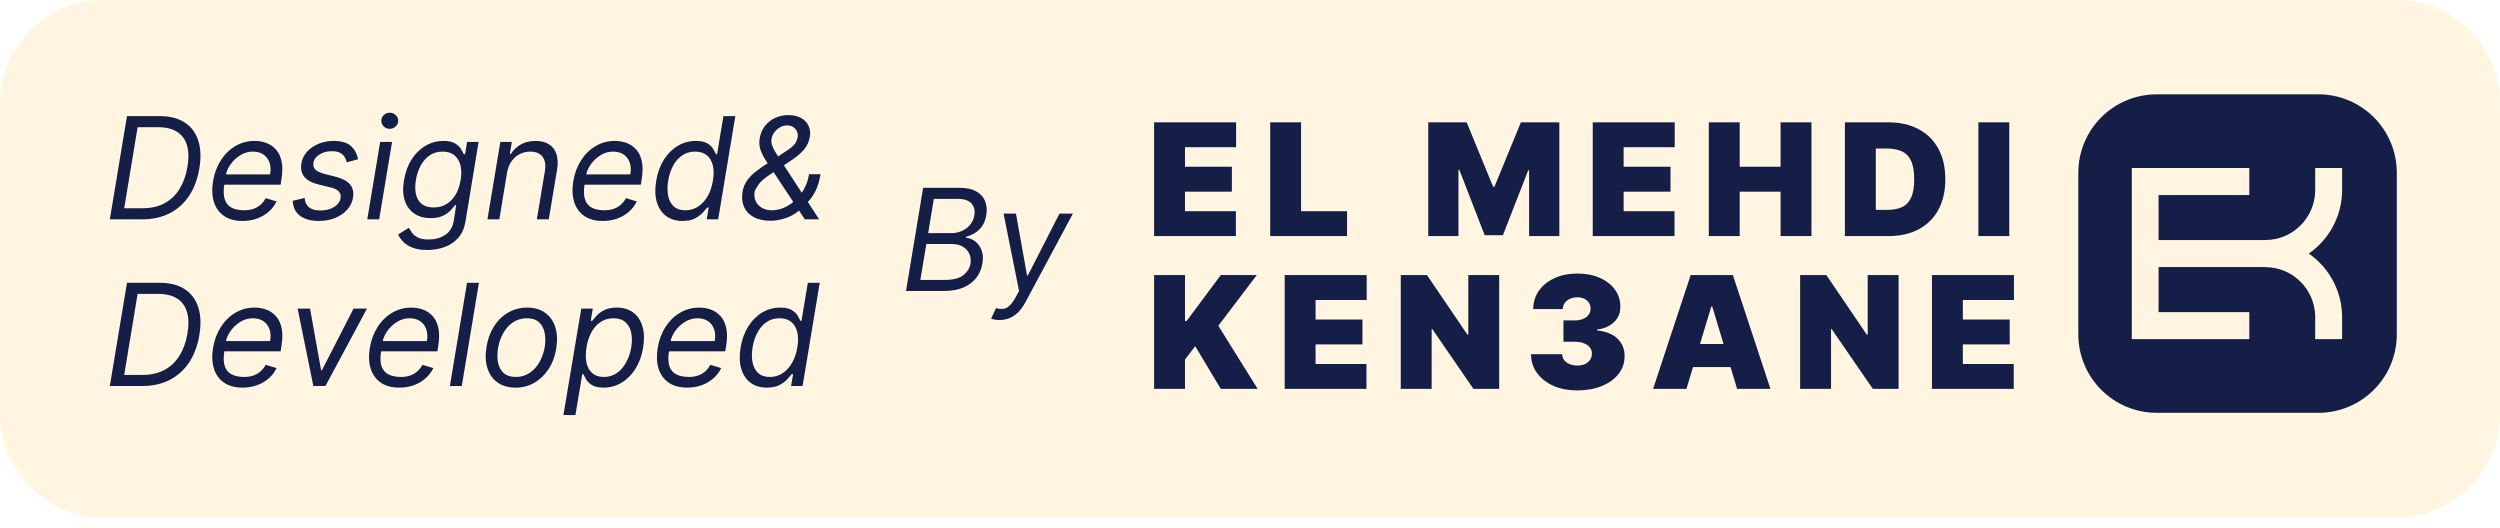
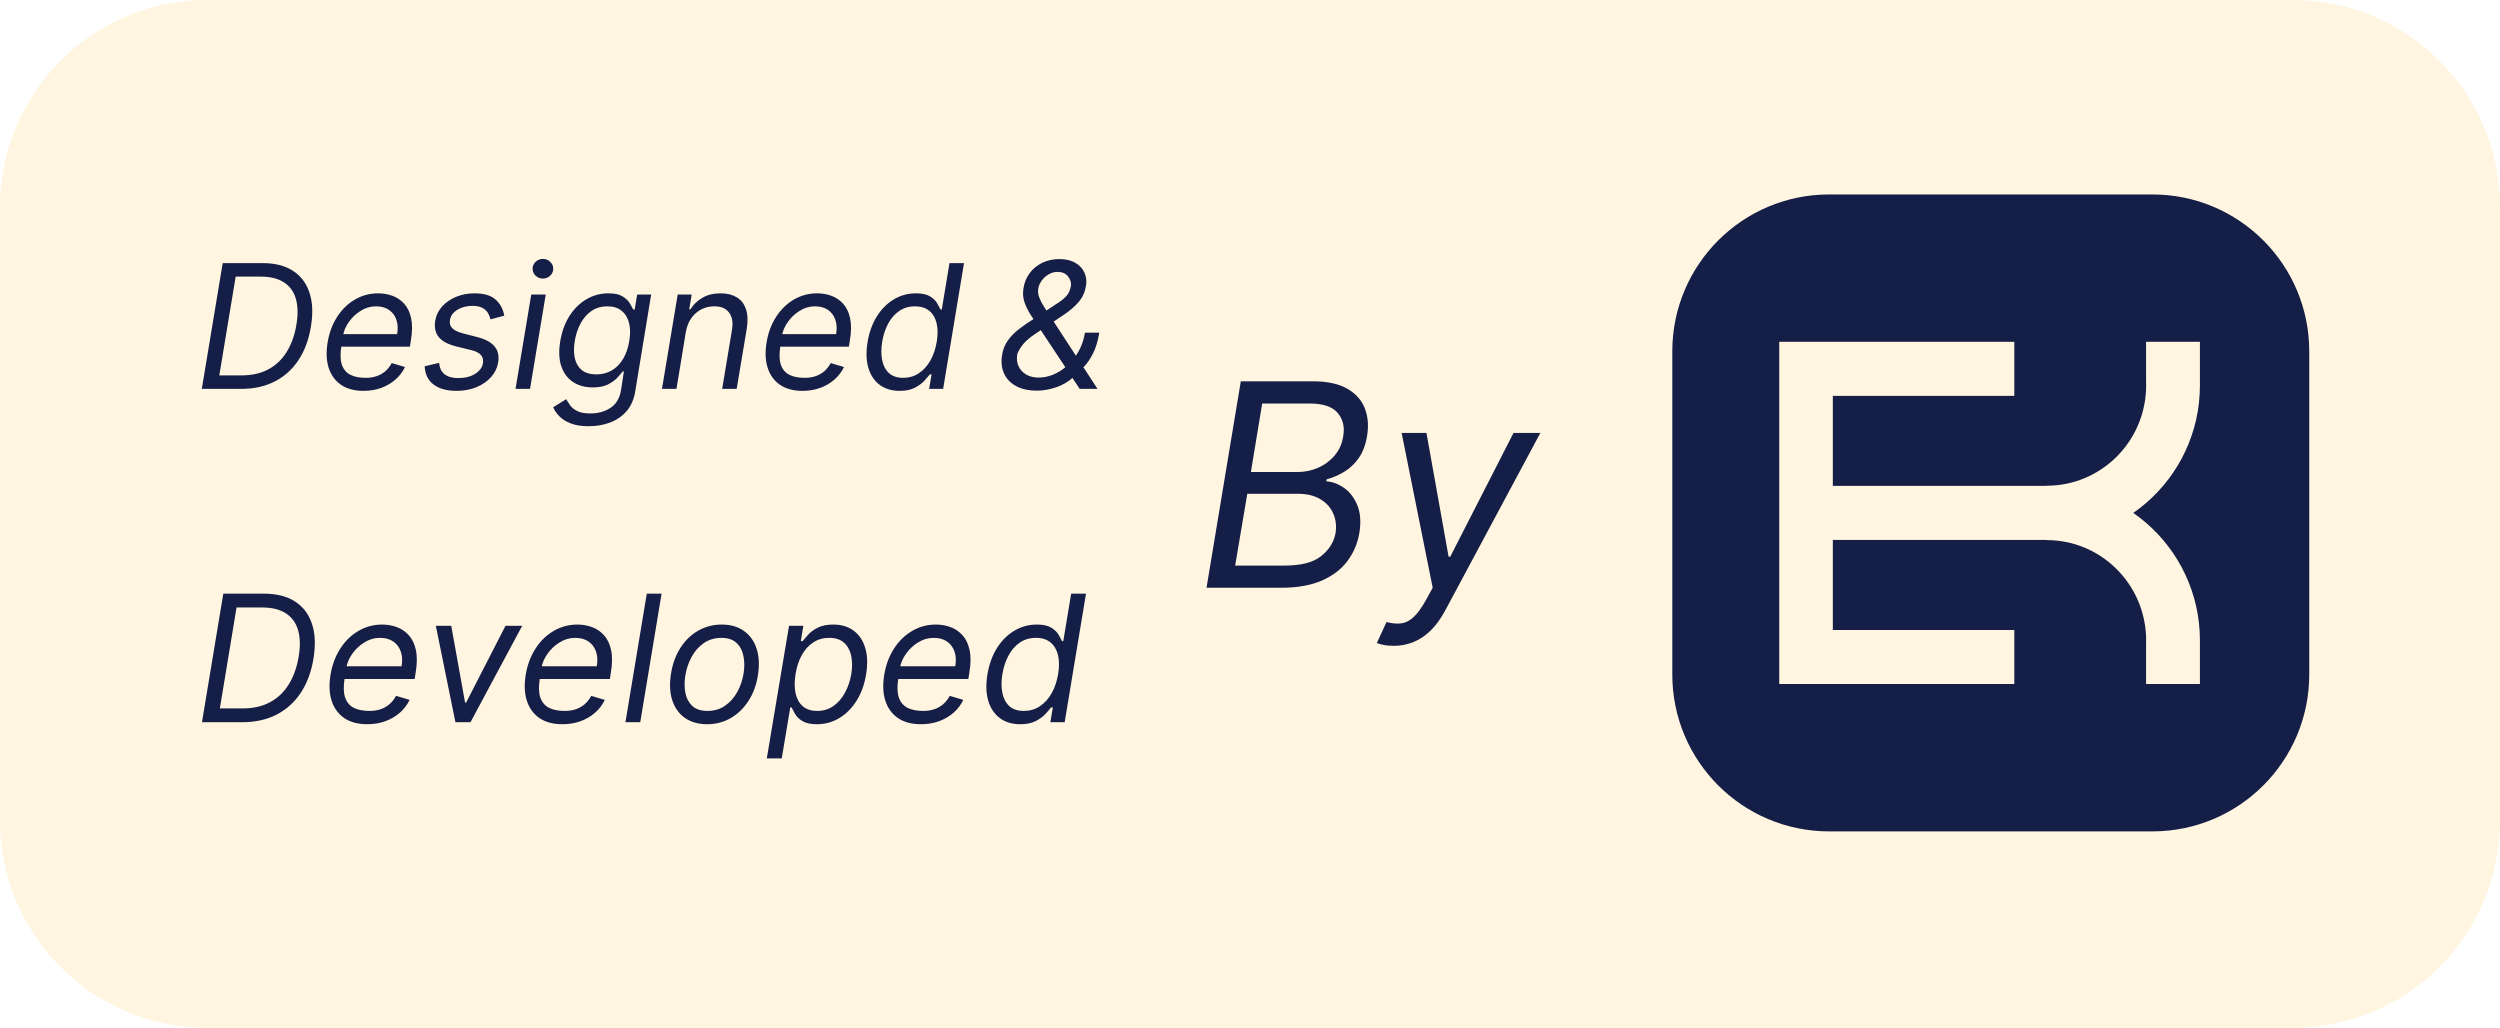
- <svg xmlns="http://www.w3.org/2000/svg" width="180" height="38" viewBox="0 0 180 38" fill="none">
-   <rect width="180" height="37.261" rx="7.452" fill="#FFF5E0" />
-   <path d="M10.231 15.793H7.908L9.142 8.361H11.508C12.229 8.361 12.823 8.512 13.29 8.814C13.759 9.117 14.086 9.548 14.27 10.11C14.456 10.671 14.484 11.341 14.353 12.12C14.227 12.885 13.983 13.542 13.62 14.091C13.26 14.637 12.793 15.059 12.219 15.354C11.648 15.646 10.986 15.793 10.231 15.793ZM8.942 14.994H10.26C10.874 14.994 11.404 14.873 11.849 14.632C12.297 14.389 12.657 14.045 12.931 13.597C13.206 13.15 13.395 12.619 13.497 12.004C13.598 11.414 13.589 10.907 13.468 10.483C13.349 10.058 13.116 9.731 12.767 9.504C12.421 9.274 11.958 9.159 11.377 9.159H9.908L8.942 14.994ZM17.46 15.909C16.925 15.909 16.483 15.79 16.135 15.553C15.787 15.314 15.543 14.98 15.406 14.552C15.268 14.121 15.246 13.62 15.34 13.049C15.435 12.478 15.622 11.975 15.903 11.54C16.183 11.102 16.533 10.761 16.951 10.516C17.37 10.269 17.83 10.146 18.331 10.146C18.621 10.146 18.9 10.194 19.169 10.291C19.437 10.388 19.67 10.545 19.866 10.763C20.061 10.978 20.198 11.264 20.276 11.619C20.353 11.975 20.348 12.413 20.261 12.933L20.203 13.296H15.906L16.023 12.556H19.448C19.504 12.241 19.489 11.96 19.405 11.714C19.322 11.467 19.178 11.272 18.973 11.13C18.77 10.987 18.512 10.915 18.2 10.915C17.878 10.915 17.578 11.002 17.3 11.177C17.022 11.348 16.789 11.566 16.603 11.83C16.417 12.091 16.301 12.357 16.255 12.628L16.153 13.267C16.081 13.729 16.091 14.097 16.186 14.37C16.283 14.644 16.451 14.841 16.69 14.962C16.93 15.08 17.23 15.139 17.59 15.139C17.82 15.139 18.032 15.108 18.225 15.045C18.419 14.98 18.592 14.883 18.744 14.755C18.897 14.624 19.025 14.462 19.129 14.269L19.913 14.501C19.78 14.781 19.592 15.028 19.35 15.241C19.111 15.452 18.83 15.616 18.508 15.735C18.189 15.851 17.839 15.909 17.46 15.909ZM25.779 11.467L24.966 11.685C24.937 11.554 24.886 11.428 24.814 11.307C24.744 11.184 24.635 11.084 24.487 11.006C24.342 10.926 24.143 10.886 23.892 10.886C23.551 10.886 23.254 10.965 23.003 11.122C22.751 11.277 22.607 11.474 22.571 11.714C22.535 11.924 22.583 12.092 22.716 12.218C22.849 12.344 23.072 12.447 23.384 12.527L24.182 12.73C24.661 12.853 25.002 13.038 25.206 13.285C25.411 13.53 25.481 13.848 25.416 14.239C25.363 14.559 25.224 14.844 24.999 15.096C24.774 15.348 24.486 15.546 24.135 15.691C23.784 15.836 23.393 15.909 22.963 15.909C22.39 15.909 21.937 15.786 21.606 15.539C21.274 15.29 21.098 14.929 21.076 14.457L21.932 14.254C21.954 14.552 22.061 14.777 22.252 14.929C22.445 15.079 22.716 15.154 23.064 15.154C23.464 15.154 23.796 15.069 24.062 14.9C24.329 14.728 24.48 14.523 24.516 14.283C24.552 14.087 24.514 13.924 24.4 13.793C24.289 13.662 24.095 13.565 23.819 13.499L22.934 13.281C22.44 13.158 22.094 12.969 21.896 12.715C21.7 12.461 21.635 12.142 21.7 11.757C21.753 11.443 21.889 11.165 22.107 10.923C22.327 10.681 22.602 10.491 22.934 10.353C23.268 10.215 23.631 10.146 24.023 10.146C24.574 10.146 24.987 10.267 25.26 10.509C25.533 10.748 25.706 11.068 25.779 11.467ZM26.444 15.793L27.373 10.219H28.229L27.3 15.793H26.444ZM28.062 9.275C27.896 9.275 27.752 9.218 27.631 9.105C27.512 8.991 27.453 8.854 27.453 8.694C27.453 8.535 27.512 8.398 27.631 8.284C27.752 8.171 27.896 8.114 28.062 8.114C28.229 8.114 28.372 8.171 28.491 8.284C28.612 8.398 28.672 8.535 28.672 8.694C28.672 8.854 28.612 8.991 28.491 9.105C28.372 9.218 28.229 9.275 28.062 9.275ZM30.771 17.999C30.355 17.999 30.006 17.946 29.726 17.84C29.445 17.735 29.22 17.598 29.05 17.426C28.881 17.256 28.753 17.075 28.666 16.881L29.435 16.402C29.493 16.504 29.568 16.62 29.66 16.751C29.752 16.884 29.891 16.999 30.078 17.096C30.266 17.195 30.531 17.244 30.872 17.244C31.32 17.244 31.712 17.135 32.048 16.918C32.384 16.7 32.592 16.359 32.672 15.894L32.846 14.762H32.774C32.696 14.864 32.589 14.989 32.451 15.139C32.313 15.287 32.128 15.419 31.896 15.535C31.663 15.649 31.366 15.706 31.003 15.706C30.55 15.706 30.163 15.599 29.842 15.386C29.52 15.173 29.289 14.864 29.148 14.457C29.011 14.051 28.99 13.557 29.087 12.977C29.181 12.406 29.363 11.909 29.631 11.485C29.902 11.059 30.236 10.73 30.633 10.498C31.029 10.263 31.463 10.146 31.932 10.146C32.295 10.146 32.573 10.207 32.767 10.328C32.962 10.446 33.105 10.582 33.195 10.734C33.284 10.884 33.352 11.007 33.398 11.104H33.485L33.63 10.219H34.458L33.514 15.952C33.434 16.431 33.261 16.821 32.995 17.121C32.729 17.423 32.403 17.645 32.015 17.785C31.628 17.928 31.213 17.999 30.771 17.999ZM31.221 14.936C31.562 14.936 31.865 14.858 32.132 14.7C32.4 14.543 32.623 14.317 32.799 14.022C32.976 13.727 33.098 13.373 33.166 12.962C33.233 12.56 33.229 12.206 33.151 11.899C33.074 11.592 32.927 11.351 32.712 11.177C32.499 11.002 32.22 10.915 31.874 10.915C31.509 10.915 31.193 11.007 30.927 11.191C30.663 11.375 30.449 11.622 30.284 11.931C30.12 12.241 30.006 12.585 29.943 12.962C29.88 13.349 29.883 13.692 29.951 13.989C30.018 14.284 30.156 14.517 30.364 14.686C30.575 14.853 30.86 14.936 31.221 14.936ZM36.504 12.44L35.953 15.793H35.096L36.025 10.219H36.853L36.708 11.09H36.78C36.954 10.806 37.19 10.579 37.488 10.407C37.785 10.233 38.145 10.146 38.566 10.146C38.938 10.146 39.253 10.223 39.509 10.378C39.768 10.531 39.951 10.763 40.057 11.075C40.166 11.385 40.182 11.777 40.104 12.251L39.509 15.793H38.653L39.233 12.309C39.306 11.873 39.249 11.532 39.063 11.286C38.879 11.039 38.587 10.915 38.188 10.915C37.912 10.915 37.657 10.975 37.422 11.093C37.19 11.212 36.993 11.385 36.831 11.612C36.671 11.84 36.562 12.115 36.504 12.44ZM43.397 15.909C42.862 15.909 42.42 15.79 42.072 15.553C41.724 15.314 41.481 14.98 41.343 14.552C41.205 14.121 41.183 13.62 41.277 13.049C41.372 12.478 41.559 11.975 41.84 11.54C42.12 11.102 42.47 10.761 42.889 10.516C43.307 10.269 43.767 10.146 44.268 10.146C44.558 10.146 44.837 10.194 45.106 10.291C45.374 10.388 45.607 10.545 45.803 10.763C45.999 10.978 46.135 11.264 46.213 11.619C46.29 11.975 46.285 12.413 46.198 12.933L46.14 13.296H41.843L41.96 12.556H45.385C45.441 12.241 45.426 11.96 45.342 11.714C45.26 11.467 45.116 11.272 44.91 11.13C44.707 10.987 44.449 10.915 44.137 10.915C43.815 10.915 43.515 11.002 43.237 11.177C42.959 11.348 42.727 11.566 42.54 11.83C42.354 12.091 42.238 12.357 42.192 12.628L42.09 13.267C42.018 13.729 42.029 14.097 42.123 14.37C42.22 14.644 42.388 14.841 42.627 14.962C42.867 15.08 43.167 15.139 43.527 15.139C43.757 15.139 43.969 15.108 44.162 15.045C44.356 14.98 44.529 14.883 44.681 14.755C44.834 14.624 44.962 14.462 45.066 14.269L45.85 14.501C45.717 14.781 45.529 15.028 45.287 15.241C45.048 15.452 44.767 15.616 44.446 15.735C44.126 15.851 43.776 15.909 43.397 15.909ZM49.14 15.909C48.673 15.909 48.281 15.791 47.964 15.557C47.647 15.32 47.423 14.986 47.292 14.555C47.164 14.122 47.148 13.611 47.245 13.02C47.344 12.435 47.529 11.927 47.8 11.496C48.074 11.065 48.409 10.733 48.806 10.498C49.203 10.263 49.636 10.146 50.105 10.146C50.468 10.146 50.745 10.207 50.936 10.328C51.129 10.446 51.27 10.582 51.357 10.734C51.444 10.884 51.511 11.007 51.556 11.104H51.629L52.086 8.361H52.943L51.709 15.793H50.882L51.027 14.936H50.925C50.845 15.038 50.734 15.166 50.591 15.321C50.448 15.473 50.26 15.61 50.025 15.731C49.793 15.85 49.498 15.909 49.14 15.909ZM49.35 15.139C49.694 15.139 50.001 15.05 50.272 14.871C50.545 14.69 50.773 14.439 50.954 14.12C51.136 13.798 51.261 13.427 51.331 13.006C51.402 12.59 51.399 12.225 51.324 11.913C51.249 11.599 51.105 11.354 50.892 11.18C50.679 11.004 50.398 10.915 50.047 10.915C49.686 10.915 49.373 11.008 49.107 11.195C48.841 11.379 48.624 11.629 48.457 11.946C48.29 12.261 48.174 12.614 48.109 13.006C48.044 13.402 48.042 13.763 48.105 14.087C48.168 14.409 48.301 14.665 48.505 14.857C48.71 15.045 48.992 15.139 49.35 15.139ZM55.479 15.894C54.991 15.894 54.584 15.805 54.26 15.626C53.936 15.447 53.705 15.201 53.567 14.889C53.429 14.577 53.394 14.22 53.462 13.819C53.51 13.509 53.62 13.234 53.792 12.995C53.964 12.753 54.184 12.529 54.452 12.323C54.721 12.115 55.025 11.907 55.363 11.699L56.568 10.901C56.8 10.763 56.993 10.615 57.145 10.458C57.297 10.301 57.395 10.095 57.439 9.841C57.468 9.653 57.414 9.47 57.276 9.293C57.14 9.117 56.938 9.028 56.67 9.028C56.481 9.028 56.307 9.077 56.147 9.173C55.987 9.268 55.854 9.389 55.748 9.536C55.644 9.682 55.579 9.832 55.552 9.986C55.523 10.161 55.542 10.336 55.61 10.513C55.678 10.689 55.772 10.871 55.893 11.057C56.014 11.241 56.137 11.431 56.263 11.627L58.978 15.793H57.947L55.697 12.396C55.489 12.082 55.3 11.796 55.131 11.54C54.964 11.283 54.838 11.03 54.754 10.781C54.669 10.532 54.65 10.262 54.696 9.972C54.749 9.638 54.87 9.345 55.058 9.094C55.249 8.84 55.492 8.642 55.784 8.502C56.079 8.359 56.408 8.288 56.771 8.288C57.144 8.288 57.452 8.361 57.697 8.506C57.943 8.649 58.119 8.838 58.223 9.075C58.329 9.31 58.358 9.565 58.31 9.841C58.252 10.197 58.112 10.505 57.889 10.767C57.666 11.025 57.386 11.269 57.047 11.496L55.392 12.599C55.017 12.848 54.75 13.089 54.59 13.321C54.433 13.551 54.347 13.717 54.333 13.819C54.294 14.051 54.318 14.267 54.405 14.468C54.495 14.669 54.639 14.831 54.837 14.954C55.038 15.078 55.286 15.139 55.581 15.139C55.862 15.139 56.145 15.08 56.43 14.962C56.716 14.841 56.984 14.666 57.236 14.439C57.49 14.212 57.706 13.938 57.885 13.619C58.064 13.3 58.187 12.94 58.252 12.541H59.079C58.997 13.035 58.876 13.436 58.716 13.746C58.559 14.053 58.397 14.295 58.23 14.472C58.066 14.646 57.932 14.781 57.831 14.878C57.795 14.915 57.756 14.951 57.715 14.987C57.674 15.023 57.635 15.06 57.599 15.096C57.316 15.364 56.98 15.565 56.593 15.698C56.206 15.829 55.835 15.894 55.479 15.894ZM10.231 27.793H7.908L9.142 20.361H11.508C12.229 20.361 12.823 20.512 13.29 20.814C13.759 21.117 14.086 21.549 14.27 22.11C14.456 22.671 14.484 23.341 14.353 24.12C14.227 24.885 13.983 25.542 13.62 26.091C13.26 26.637 12.793 27.058 12.219 27.354C11.648 27.646 10.986 27.793 10.231 27.793ZM8.942 26.994H10.26C10.874 26.994 11.404 26.873 11.849 26.631C12.297 26.39 12.657 26.045 12.931 25.597C13.206 25.15 13.395 24.619 13.497 24.004C13.598 23.414 13.589 22.907 13.468 22.483C13.349 22.058 13.116 21.731 12.767 21.504C12.421 21.274 11.958 21.159 11.377 21.159H9.908L8.942 26.994ZM17.46 27.909C16.925 27.909 16.483 27.79 16.135 27.553C15.787 27.314 15.543 26.98 15.406 26.552C15.268 26.121 15.246 25.62 15.34 25.049C15.435 24.478 15.622 23.975 15.903 23.54C16.183 23.102 16.533 22.761 16.951 22.516C17.37 22.269 17.83 22.146 18.331 22.146C18.621 22.146 18.9 22.194 19.169 22.291C19.437 22.388 19.67 22.545 19.866 22.763C20.061 22.978 20.198 23.264 20.276 23.619C20.353 23.975 20.348 24.413 20.261 24.933L20.203 25.296H15.906L16.023 24.556H19.448C19.504 24.241 19.489 23.96 19.405 23.714C19.322 23.467 19.178 23.272 18.973 23.13C18.77 22.987 18.512 22.915 18.2 22.915C17.878 22.915 17.578 23.003 17.3 23.177C17.022 23.348 16.789 23.566 16.603 23.83C16.417 24.091 16.301 24.357 16.255 24.628L16.153 25.267C16.081 25.729 16.091 26.097 16.186 26.37C16.283 26.644 16.451 26.841 16.69 26.962C16.93 27.08 17.23 27.14 17.59 27.14C17.82 27.14 18.032 27.108 18.225 27.045C18.419 26.98 18.592 26.883 18.744 26.755C18.897 26.624 19.025 26.462 19.129 26.269L19.913 26.501C19.78 26.782 19.592 27.028 19.35 27.241C19.111 27.452 18.83 27.616 18.508 27.735C18.189 27.851 17.839 27.909 17.46 27.909ZM26.422 22.219L23.432 27.793H22.561L21.429 22.219H22.322L23.12 26.66H23.178L25.457 22.219H26.422ZM28.747 27.909C28.212 27.909 27.77 27.79 27.422 27.553C27.074 27.314 26.831 26.98 26.693 26.552C26.555 26.121 26.533 25.62 26.627 25.049C26.722 24.478 26.909 23.975 27.19 23.54C27.47 23.102 27.82 22.761 28.238 22.516C28.657 22.269 29.117 22.146 29.617 22.146C29.908 22.146 30.187 22.194 30.456 22.291C30.724 22.388 30.957 22.545 31.153 22.763C31.349 22.978 31.485 23.264 31.563 23.619C31.64 23.975 31.635 24.413 31.548 24.933L31.49 25.296H27.193L27.309 24.556H30.735C30.791 24.241 30.776 23.96 30.692 23.714C30.609 23.467 30.465 23.272 30.26 23.13C30.057 22.987 29.799 22.915 29.487 22.915C29.165 22.915 28.865 23.003 28.587 23.177C28.309 23.348 28.076 23.566 27.89 23.83C27.704 24.091 27.588 24.357 27.542 24.628L27.44 25.267C27.368 25.729 27.378 26.097 27.473 26.37C27.57 26.644 27.738 26.841 27.977 26.962C28.217 27.08 28.517 27.14 28.877 27.14C29.107 27.14 29.319 27.108 29.512 27.045C29.706 26.98 29.879 26.883 30.031 26.755C30.184 26.624 30.312 26.462 30.416 26.269L31.2 26.501C31.067 26.782 30.879 27.028 30.637 27.241C30.398 27.452 30.117 27.616 29.795 27.735C29.476 27.851 29.126 27.909 28.747 27.909ZM34.482 20.361L33.248 27.793H32.392L33.626 20.361H34.482ZM37.118 27.909C36.605 27.909 36.175 27.787 35.829 27.542C35.483 27.298 35.239 26.956 35.096 26.515C34.956 26.075 34.933 25.562 35.027 24.977C35.119 24.406 35.302 23.909 35.575 23.485C35.851 23.059 36.194 22.73 36.602 22.498C37.014 22.263 37.466 22.146 37.96 22.146C38.472 22.146 38.901 22.269 39.244 22.516C39.59 22.761 39.835 23.104 39.977 23.547C40.12 23.987 40.144 24.503 40.05 25.093C39.958 25.659 39.773 26.154 39.495 26.577C39.219 26.998 38.877 27.326 38.468 27.561C38.061 27.793 37.611 27.909 37.118 27.909ZM37.132 27.14C37.524 27.14 37.864 27.039 38.152 26.838C38.442 26.637 38.677 26.373 38.856 26.044C39.037 25.715 39.16 25.359 39.222 24.977C39.281 24.614 39.278 24.276 39.215 23.964C39.152 23.65 39.018 23.397 38.812 23.206C38.607 23.012 38.318 22.915 37.945 22.915C37.553 22.915 37.211 23.017 36.918 23.22C36.628 23.423 36.393 23.691 36.214 24.022C36.035 24.354 35.915 24.71 35.855 25.093C35.797 25.456 35.798 25.793 35.858 26.105C35.921 26.415 36.056 26.665 36.261 26.857C36.469 27.045 36.76 27.14 37.132 27.14ZM40.566 29.883L41.851 22.219H42.678L42.533 23.104H42.635C42.712 23.007 42.819 22.884 42.954 22.734C43.092 22.581 43.277 22.446 43.509 22.328C43.744 22.206 44.043 22.146 44.406 22.146C44.875 22.146 45.268 22.263 45.585 22.498C45.902 22.733 46.126 23.065 46.256 23.496C46.387 23.927 46.404 24.435 46.307 25.02C46.21 25.61 46.025 26.122 45.752 26.555C45.478 26.986 45.145 27.32 44.75 27.557C44.356 27.791 43.926 27.909 43.462 27.909C43.104 27.909 42.827 27.85 42.631 27.731C42.435 27.61 42.292 27.473 42.203 27.321C42.113 27.166 42.044 27.038 41.996 26.936H41.923L41.43 29.883H40.566ZM42.228 25.006C42.16 25.427 42.16 25.798 42.228 26.12C42.298 26.439 42.438 26.689 42.645 26.871C42.856 27.05 43.133 27.14 43.477 27.14C43.835 27.14 44.148 27.045 44.416 26.857C44.687 26.665 44.91 26.409 45.084 26.087C45.261 25.763 45.383 25.402 45.451 25.006C45.514 24.614 45.511 24.261 45.444 23.946C45.376 23.629 45.238 23.379 45.03 23.195C44.822 23.009 44.536 22.915 44.173 22.915C43.825 22.915 43.517 23.004 43.248 23.18C42.982 23.355 42.762 23.599 42.587 23.913C42.416 24.225 42.296 24.59 42.228 25.006ZM49.474 27.909C48.94 27.909 48.498 27.79 48.15 27.553C47.801 27.314 47.558 26.98 47.42 26.552C47.282 26.121 47.261 25.62 47.355 25.049C47.449 24.478 47.637 23.975 47.917 23.54C48.198 23.102 48.548 22.761 48.966 22.516C49.385 22.269 49.844 22.146 50.345 22.146C50.636 22.146 50.915 22.194 51.184 22.291C51.452 22.388 51.684 22.545 51.88 22.763C52.076 22.978 52.213 23.264 52.29 23.619C52.368 23.975 52.363 24.413 52.276 24.933L52.218 25.296H47.921L48.037 24.556H51.463C51.519 24.241 51.504 23.96 51.419 23.714C51.337 23.467 51.193 23.272 50.988 23.13C50.784 22.987 50.527 22.915 50.215 22.915C49.893 22.915 49.593 23.003 49.315 23.177C49.036 23.348 48.804 23.566 48.618 23.83C48.432 24.091 48.316 24.357 48.27 24.628L48.168 25.267C48.095 25.729 48.106 26.097 48.201 26.37C48.297 26.644 48.465 26.841 48.705 26.962C48.944 27.08 49.245 27.14 49.605 27.14C49.835 27.14 50.047 27.108 50.24 27.045C50.434 26.98 50.607 26.883 50.759 26.755C50.911 26.624 51.04 26.462 51.144 26.269L51.928 26.501C51.794 26.782 51.607 27.028 51.365 27.241C51.126 27.452 50.845 27.616 50.523 27.735C50.204 27.851 49.854 27.909 49.474 27.909ZM55.217 27.909C54.75 27.909 54.358 27.791 54.041 27.557C53.724 27.32 53.501 26.986 53.37 26.555C53.242 26.122 53.226 25.61 53.323 25.02C53.422 24.435 53.607 23.927 53.878 23.496C54.151 23.065 54.486 22.733 54.883 22.498C55.28 22.263 55.713 22.146 56.182 22.146C56.545 22.146 56.822 22.206 57.014 22.328C57.207 22.446 57.347 22.581 57.434 22.734C57.522 22.884 57.588 23.007 57.634 23.104H57.707L58.164 20.361H59.02L57.786 27.793H56.959L57.104 26.936H57.003C56.923 27.038 56.812 27.166 56.669 27.321C56.526 27.473 56.337 27.61 56.103 27.731C55.87 27.85 55.575 27.909 55.217 27.909ZM55.428 27.14C55.771 27.14 56.078 27.05 56.349 26.871C56.623 26.689 56.85 26.439 57.032 26.12C57.213 25.798 57.339 25.427 57.409 25.006C57.479 24.59 57.477 24.225 57.402 23.913C57.327 23.599 57.183 23.355 56.97 23.18C56.757 23.004 56.475 22.915 56.124 22.915C55.764 22.915 55.451 23.009 55.184 23.195C54.918 23.379 54.702 23.629 54.535 23.946C54.368 24.261 54.252 24.614 54.187 25.006C54.121 25.402 54.12 25.763 54.183 26.087C54.246 26.409 54.379 26.665 54.582 26.857C54.788 27.045 55.07 27.14 55.428 27.14Z" fill="#141E46" />
-   <path d="M65.232 20.952L66.466 13.52H69.064C69.582 13.52 69.995 13.609 70.302 13.788C70.609 13.965 70.82 14.203 70.933 14.503C71.047 14.801 71.073 15.131 71.01 15.494C70.956 15.813 70.856 16.077 70.709 16.285C70.563 16.493 70.389 16.658 70.186 16.779C69.985 16.9 69.776 16.989 69.558 17.047L69.544 17.12C69.766 17.134 69.98 17.214 70.186 17.359C70.391 17.504 70.55 17.712 70.661 17.983C70.773 18.254 70.797 18.586 70.734 18.978C70.671 19.35 70.529 19.685 70.309 19.983C70.089 20.28 69.782 20.516 69.388 20.691C68.993 20.865 68.503 20.952 67.918 20.952H65.232ZM66.263 20.154H68.048C68.636 20.154 69.073 20.04 69.359 19.812C69.646 19.583 69.819 19.304 69.877 18.978C69.916 18.726 69.888 18.494 69.794 18.281C69.702 18.066 69.548 17.894 69.333 17.766C69.12 17.635 68.852 17.57 68.528 17.57H66.698L66.263 20.154ZM66.829 16.786H68.498C68.769 16.786 69.023 16.733 69.26 16.626C69.498 16.52 69.696 16.37 69.856 16.176C70.015 15.983 70.115 15.755 70.153 15.494C70.211 15.167 70.146 14.89 69.957 14.663C69.769 14.433 69.427 14.318 68.934 14.318H67.236L66.829 16.786ZM71.973 23.042C71.828 23.042 71.7 23.03 71.588 23.006C71.48 22.984 71.405 22.962 71.364 22.941L71.712 22.186C71.91 22.239 72.087 22.255 72.242 22.233C72.399 22.214 72.548 22.137 72.688 22.004C72.831 21.874 72.98 21.668 73.134 21.387L73.374 20.952L72.256 15.378H73.149L73.947 19.834H74.005L76.284 15.378H77.25L73.831 21.758C73.671 22.055 73.496 22.298 73.305 22.487C73.114 22.676 72.907 22.815 72.684 22.904C72.462 22.996 72.225 23.042 71.973 23.042Z" fill="#141E46" />
-   <path d="M83.096 16.997V8.807H88.999V10.598H85.32V12.006H88.695V13.798H85.32V15.206H88.983V16.997H83.096ZM91.453 16.997V8.807H93.677V15.206H96.988V16.997H91.453ZM102.834 8.807H105.601L107.505 13.446H107.601L109.504 8.807H112.272V16.997H110.096V12.262H110.032L108.209 16.933H106.897L105.073 12.23H105.009V16.997H102.834V8.807ZM114.677 16.997V8.807H120.58V10.598H116.901V12.006H120.276V13.798H116.901V15.206H120.564V16.997H114.677ZM123.034 16.997V8.807H125.258V12.006H128.201V8.807H130.425V16.997H128.201V13.798H125.258V16.997H123.034ZM135.984 16.997H132.832V8.807H135.952C136.794 8.807 137.522 8.971 138.135 9.299C138.751 9.624 139.226 10.093 139.559 10.707C139.895 11.317 140.063 12.049 140.063 12.902C140.063 13.755 139.896 14.488 139.563 15.102C139.23 15.712 138.758 16.181 138.147 16.509C137.537 16.835 136.816 16.997 135.984 16.997ZM135.056 15.11H135.904C136.309 15.11 136.654 15.044 136.94 14.914C137.227 14.783 137.446 14.558 137.595 14.238C137.747 13.918 137.823 13.473 137.823 12.902C137.823 12.332 137.746 11.886 137.591 11.566C137.439 11.246 137.215 11.021 136.92 10.89C136.626 10.76 136.266 10.694 135.84 10.694H135.056V15.11ZM144.667 8.807V16.997H142.443V8.807H144.667ZM83.096 27.997V19.807H85.32V23.118H85.432L87.895 19.807H90.487L87.719 23.454L90.551 27.997H87.895L86.056 24.926L85.32 25.886V27.997H83.096ZM92.498 27.997V19.807H98.401V21.599H94.722V23.006H98.097V24.798H94.722V26.206H98.385V27.997H92.498ZM107.942 19.807V27.997H106.086L103.127 23.694H103.079V27.997H100.855V19.807H102.743L105.655 24.094H105.718V19.807H107.942ZM113.561 28.109C112.916 28.109 112.342 27.999 111.841 27.777C111.342 27.553 110.951 27.245 110.665 26.854C110.38 26.462 110.236 26.011 110.233 25.502H112.473C112.476 25.659 112.524 25.8 112.617 25.926C112.713 26.048 112.844 26.144 113.009 26.214C113.174 26.283 113.363 26.318 113.577 26.318C113.782 26.318 113.963 26.282 114.121 26.21C114.278 26.135 114.401 26.032 114.489 25.902C114.577 25.771 114.619 25.622 114.617 25.454C114.619 25.288 114.569 25.142 114.465 25.014C114.363 24.886 114.221 24.786 114.037 24.714C113.853 24.642 113.641 24.606 113.401 24.606H112.569V23.07H113.401C113.622 23.07 113.817 23.034 113.985 22.962C114.155 22.89 114.287 22.79 114.381 22.662C114.477 22.534 114.523 22.388 114.521 22.222C114.523 22.062 114.485 21.921 114.405 21.798C114.325 21.676 114.213 21.58 114.069 21.511C113.927 21.441 113.763 21.407 113.577 21.407C113.374 21.407 113.193 21.442 113.033 21.515C112.876 21.587 112.752 21.686 112.661 21.814C112.57 21.942 112.524 22.089 112.521 22.254H110.393C110.396 21.753 110.533 21.311 110.805 20.927C111.08 20.543 111.456 20.241 111.933 20.023C112.41 19.804 112.958 19.695 113.577 19.695C114.182 19.695 114.717 19.797 115.18 20.003C115.647 20.208 116.011 20.491 116.272 20.851C116.536 21.208 116.667 21.617 116.664 22.078C116.67 22.537 116.512 22.913 116.192 23.206C115.875 23.5 115.472 23.673 114.984 23.726V23.79C115.646 23.862 116.143 24.065 116.476 24.398C116.809 24.729 116.973 25.145 116.968 25.646C116.971 26.126 116.827 26.551 116.536 26.922C116.248 27.292 115.847 27.583 115.332 27.793C114.821 28.004 114.23 28.109 113.561 28.109ZM121.424 27.997H119.024L121.728 19.807H124.767L127.471 27.997H125.071L123.28 22.062H123.216L121.424 27.997ZM120.976 24.766H125.487V26.43H120.976V24.766ZM136.698 19.807V27.997H134.842L131.883 23.694H131.835V27.997H129.611V19.807H131.499L134.41 24.094H134.474V19.807H136.698ZM139.101 27.997V19.807H145.004V21.599H141.325V23.006H144.7V24.798H141.325V26.206H144.988V27.997H139.101Z" fill="#141E46" />
-   <rect x="149.639" y="6.792" width="22.93" height="22.93" rx="5.647" fill="#141E46" />
-   <path d="M153.488 12.097H161.95V14.043H155.417V17.285H163.117V17.278C165.048 17.278 166.623 15.734 166.694 13.804C166.696 13.759 166.697 13.713 166.697 13.667C166.697 13.621 166.696 13.575 166.694 13.53V12.097H168.409L168.632 12.097C168.632 12.097 168.632 13.637 168.632 13.666V13.668C168.632 15.362 167.88 16.88 166.694 17.9C166.547 18.027 166.393 18.146 166.233 18.258C166.393 18.368 166.547 18.488 166.694 18.614C167.88 19.635 168.632 21.153 168.632 22.847V22.849C168.632 22.849 168.632 22.85 168.632 22.85V24.418H166.694V22.985C166.696 22.94 166.697 22.894 166.697 22.848C166.697 22.802 166.696 22.756 166.694 22.711C166.623 20.781 165.048 19.237 163.117 19.237L163.117 19.23L155.417 19.23V22.472H161.95V24.418H153.488V22.472L153.488 14.043V12.097Z" fill="#FFF5E0" />
+ <svg xmlns="http://www.w3.org/2000/svg" width="90" height="37" viewBox="0 0 90 37" fill="none">
+   <rect width="90" height="37" rx="7.452" fill="#FFF5E0" />
+   <path d="M8.68 14H7.265L8.017 9.472H9.459C9.898 9.472 10.26 9.564 10.544 9.748C10.83 9.932 11.029 10.195 11.141 10.537C11.255 10.879 11.272 11.288 11.192 11.762C11.116 12.228 10.967 12.628 10.746 12.963C10.526 13.296 10.242 13.553 9.892 13.732C9.544 13.911 9.14 14 8.68 14ZM7.895 13.514H8.698C9.073 13.514 9.395 13.44 9.667 13.293C9.939 13.145 10.159 12.935 10.325 12.662C10.493 12.39 10.608 12.066 10.67 11.692C10.732 11.332 10.726 11.023 10.653 10.765C10.581 10.506 10.438 10.307 10.226 10.168C10.015 10.028 9.733 9.958 9.379 9.958H8.484L7.895 13.514ZM13.085 14.071C12.759 14.071 12.49 13.998 12.278 13.854C12.066 13.708 11.918 13.505 11.833 13.244C11.749 12.981 11.736 12.676 11.794 12.328C11.851 11.98 11.965 11.674 12.136 11.409C12.307 11.142 12.52 10.934 12.775 10.785C13.03 10.635 13.31 10.56 13.616 10.56C13.793 10.56 13.963 10.589 14.126 10.648C14.29 10.707 14.431 10.803 14.551 10.935C14.67 11.067 14.754 11.241 14.801 11.457C14.848 11.674 14.845 11.941 14.792 12.258L14.757 12.479H12.139L12.209 12.028H14.297C14.331 11.836 14.322 11.665 14.27 11.515C14.22 11.364 14.132 11.246 14.007 11.159C13.883 11.072 13.726 11.028 13.536 11.028C13.34 11.028 13.157 11.081 12.988 11.188C12.818 11.292 12.677 11.425 12.563 11.585C12.45 11.745 12.379 11.907 12.351 12.072L12.289 12.461C12.245 12.743 12.251 12.967 12.309 13.133C12.368 13.3 12.47 13.42 12.616 13.494C12.762 13.566 12.945 13.602 13.165 13.602C13.305 13.602 13.434 13.583 13.551 13.544C13.669 13.505 13.775 13.446 13.868 13.368C13.96 13.288 14.039 13.189 14.102 13.071L14.58 13.213C14.498 13.384 14.384 13.534 14.237 13.664C14.091 13.792 13.92 13.892 13.724 13.965C13.529 14.035 13.316 14.071 13.085 14.071ZM18.154 11.364L17.659 11.497C17.641 11.418 17.61 11.341 17.566 11.267C17.523 11.192 17.457 11.131 17.367 11.084C17.278 11.035 17.157 11.011 17.004 11.011C16.796 11.011 16.616 11.059 16.462 11.154C16.309 11.249 16.221 11.369 16.199 11.515C16.177 11.643 16.207 11.745 16.288 11.822C16.369 11.899 16.504 11.961 16.695 12.01L17.181 12.134C17.473 12.209 17.681 12.322 17.805 12.472C17.93 12.621 17.973 12.815 17.933 13.054C17.9 13.248 17.816 13.422 17.678 13.575C17.541 13.729 17.366 13.85 17.152 13.938C16.939 14.027 16.7 14.071 16.438 14.071C16.089 14.071 15.813 13.996 15.611 13.845C15.409 13.693 15.302 13.474 15.288 13.186L15.81 13.062C15.823 13.244 15.888 13.381 16.005 13.474C16.123 13.565 16.288 13.611 16.5 13.611C16.743 13.611 16.946 13.559 17.108 13.456C17.27 13.351 17.362 13.226 17.384 13.08C17.407 12.961 17.383 12.861 17.314 12.782C17.246 12.702 17.128 12.642 16.96 12.603L16.42 12.47C16.12 12.395 15.909 12.28 15.788 12.125C15.669 11.97 15.629 11.776 15.669 11.541C15.701 11.35 15.784 11.18 15.916 11.033C16.05 10.885 16.218 10.77 16.42 10.686C16.624 10.602 16.845 10.56 17.084 10.56C17.42 10.56 17.671 10.633 17.838 10.781C18.004 10.927 18.11 11.121 18.154 11.364ZM18.559 14L19.125 10.604H19.647L19.081 14H18.559ZM19.545 10.029C19.443 10.029 19.356 9.994 19.282 9.925C19.21 9.856 19.174 9.772 19.174 9.675C19.174 9.578 19.21 9.495 19.282 9.425C19.356 9.356 19.443 9.321 19.545 9.321C19.647 9.321 19.734 9.356 19.806 9.425C19.88 9.495 19.917 9.578 19.917 9.675C19.917 9.772 19.88 9.856 19.806 9.925C19.734 9.994 19.647 10.029 19.545 10.029ZM21.195 15.344C20.942 15.344 20.729 15.312 20.558 15.247C20.387 15.184 20.25 15.1 20.147 14.995C20.044 14.892 19.966 14.781 19.913 14.663L20.381 14.371C20.417 14.433 20.463 14.504 20.519 14.584C20.575 14.665 20.659 14.735 20.773 14.794C20.888 14.854 21.049 14.884 21.257 14.884C21.53 14.884 21.769 14.818 21.974 14.685C22.178 14.553 22.305 14.345 22.354 14.062L22.46 13.372H22.416C22.369 13.434 22.303 13.511 22.219 13.602C22.135 13.692 22.022 13.772 21.881 13.843C21.739 13.912 21.558 13.947 21.337 13.947C21.061 13.947 20.825 13.882 20.629 13.752C20.433 13.623 20.292 13.434 20.207 13.186C20.123 12.939 20.11 12.638 20.169 12.284C20.227 11.936 20.337 11.633 20.501 11.375C20.666 11.116 20.869 10.915 21.111 10.774C21.353 10.631 21.617 10.56 21.903 10.56C22.124 10.56 22.293 10.596 22.411 10.67C22.531 10.742 22.618 10.825 22.672 10.918C22.727 11.009 22.768 11.084 22.796 11.143H22.849L22.938 10.604H23.442L22.867 14.097C22.818 14.389 22.713 14.627 22.551 14.809C22.388 14.993 22.189 15.128 21.954 15.214C21.718 15.301 21.465 15.344 21.195 15.344ZM21.469 13.478C21.677 13.478 21.862 13.43 22.024 13.335C22.188 13.239 22.324 13.101 22.431 12.921C22.539 12.741 22.613 12.526 22.654 12.275C22.696 12.031 22.693 11.815 22.646 11.627C22.599 11.44 22.509 11.294 22.378 11.188C22.248 11.081 22.078 11.028 21.867 11.028C21.645 11.028 21.452 11.084 21.29 11.196C21.13 11.308 20.999 11.459 20.899 11.647C20.799 11.836 20.729 12.045 20.691 12.275C20.653 12.511 20.654 12.72 20.695 12.901C20.737 13.081 20.821 13.222 20.948 13.326C21.076 13.427 21.25 13.478 21.469 13.478ZM24.689 11.957L24.353 14H23.831L24.397 10.604H24.901L24.812 11.134H24.857C24.963 10.962 25.107 10.823 25.288 10.719C25.469 10.613 25.688 10.56 25.945 10.56C26.172 10.56 26.363 10.607 26.52 10.701C26.677 10.794 26.788 10.935 26.853 11.126C26.92 11.314 26.929 11.553 26.882 11.842L26.52 14H25.998L26.351 11.877C26.396 11.612 26.361 11.404 26.247 11.254C26.136 11.104 25.958 11.028 25.715 11.028C25.547 11.028 25.391 11.064 25.248 11.137C25.107 11.209 24.986 11.314 24.888 11.453C24.79 11.591 24.724 11.759 24.689 11.957ZM28.888 14.071C28.562 14.071 28.293 13.998 28.081 13.854C27.869 13.708 27.721 13.505 27.637 13.244C27.553 12.981 27.539 12.676 27.597 12.328C27.654 11.98 27.768 11.674 27.939 11.409C28.11 11.142 28.323 10.934 28.578 10.785C28.834 10.635 29.114 10.56 29.419 10.56C29.596 10.56 29.766 10.589 29.93 10.648C30.093 10.707 30.235 10.803 30.354 10.935C30.473 11.067 30.557 11.241 30.604 11.457C30.651 11.674 30.648 11.941 30.595 12.258L30.56 12.479H27.942L28.012 12.028H30.1C30.134 11.836 30.125 11.665 30.073 11.515C30.023 11.364 29.935 11.246 29.81 11.159C29.686 11.072 29.529 11.028 29.339 11.028C29.143 11.028 28.96 11.081 28.791 11.188C28.621 11.292 28.48 11.425 28.366 11.585C28.253 11.745 28.182 11.907 28.154 12.072L28.092 12.461C28.048 12.743 28.055 12.967 28.112 13.133C28.171 13.3 28.273 13.42 28.419 13.494C28.565 13.566 28.748 13.602 28.968 13.602C29.108 13.602 29.237 13.583 29.355 13.544C29.473 13.505 29.578 13.446 29.671 13.368C29.764 13.288 29.842 13.189 29.905 13.071L30.383 13.213C30.302 13.384 30.188 13.534 30.04 13.664C29.894 13.792 29.723 13.892 29.527 13.965C29.332 14.035 29.119 14.071 28.888 14.071ZM32.387 14.071C32.103 14.071 31.864 13.999 31.671 13.856C31.478 13.712 31.341 13.508 31.262 13.246C31.184 12.982 31.174 12.67 31.233 12.311C31.293 11.954 31.406 11.645 31.571 11.382C31.738 11.12 31.942 10.917 32.184 10.774C32.425 10.631 32.689 10.56 32.975 10.56C33.196 10.56 33.365 10.596 33.482 10.67C33.599 10.742 33.685 10.825 33.738 10.918C33.791 11.009 33.832 11.084 33.86 11.143H33.904L34.182 9.472H34.704L33.953 14H33.448L33.537 13.478H33.475C33.426 13.54 33.358 13.618 33.272 13.713C33.185 13.805 33.07 13.889 32.927 13.962C32.785 14.035 32.605 14.071 32.387 14.071ZM32.515 13.602C32.725 13.602 32.912 13.547 33.077 13.438C33.244 13.328 33.382 13.175 33.493 12.981C33.603 12.785 33.68 12.558 33.723 12.302C33.765 12.048 33.764 11.826 33.718 11.636C33.672 11.445 33.585 11.296 33.455 11.19C33.325 11.082 33.154 11.028 32.94 11.028C32.72 11.028 32.529 11.085 32.367 11.199C32.205 11.311 32.073 11.463 31.971 11.656C31.87 11.848 31.799 12.063 31.759 12.302C31.719 12.544 31.719 12.763 31.757 12.961C31.795 13.157 31.876 13.313 32 13.43C32.126 13.544 32.297 13.602 32.515 13.602ZM37.333 14.063C37.029 14.063 36.775 14.008 36.574 13.896C36.372 13.785 36.228 13.632 36.142 13.437C36.056 13.243 36.034 13.021 36.077 12.771C36.107 12.578 36.175 12.407 36.282 12.258C36.389 12.107 36.526 11.968 36.693 11.84C36.861 11.71 37.05 11.581 37.261 11.451L38.011 10.954C38.155 10.868 38.275 10.776 38.37 10.678C38.465 10.581 38.526 10.453 38.553 10.294C38.571 10.177 38.537 10.063 38.451 9.953C38.367 9.843 38.241 9.788 38.074 9.788C37.956 9.788 37.848 9.818 37.748 9.879C37.649 9.937 37.566 10.013 37.5 10.104C37.435 10.195 37.395 10.288 37.378 10.385C37.36 10.493 37.372 10.602 37.414 10.712C37.456 10.822 37.515 10.935 37.59 11.051C37.666 11.166 37.742 11.284 37.821 11.406L39.511 14H38.869L37.468 11.885C37.339 11.689 37.221 11.511 37.116 11.352C37.012 11.192 36.934 11.035 36.881 10.88C36.828 10.724 36.816 10.556 36.845 10.376C36.878 10.168 36.953 9.986 37.071 9.829C37.19 9.671 37.34 9.548 37.523 9.461C37.706 9.372 37.911 9.327 38.137 9.327C38.369 9.327 38.561 9.372 38.713 9.463C38.867 9.552 38.976 9.67 39.041 9.818C39.107 9.964 39.125 10.123 39.095 10.294C39.059 10.516 38.972 10.708 38.833 10.87C38.694 11.032 38.52 11.183 38.309 11.325L37.279 12.012C37.045 12.167 36.879 12.317 36.779 12.461C36.681 12.604 36.628 12.707 36.619 12.771C36.595 12.915 36.61 13.05 36.664 13.175C36.72 13.3 36.809 13.401 36.933 13.478C37.058 13.555 37.212 13.593 37.396 13.593C37.571 13.593 37.747 13.556 37.925 13.483C38.102 13.407 38.27 13.299 38.426 13.157C38.585 13.016 38.719 12.845 38.831 12.646C38.942 12.448 39.018 12.224 39.059 11.975H39.574C39.523 12.283 39.448 12.533 39.348 12.726C39.25 12.917 39.149 13.068 39.045 13.178C38.943 13.286 38.86 13.37 38.797 13.431C38.774 13.453 38.75 13.476 38.725 13.498C38.699 13.521 38.675 13.544 38.652 13.566C38.476 13.733 38.267 13.858 38.026 13.941C37.785 14.023 37.554 14.063 37.333 14.063ZM8.717 26H7.271L8.039 21.372H9.513C9.962 21.372 10.331 21.467 10.622 21.655C10.914 21.843 11.118 22.112 11.232 22.462C11.348 22.811 11.365 23.228 11.284 23.713C11.206 24.189 11.054 24.598 10.828 24.94C10.603 25.281 10.312 25.543 9.955 25.727C9.6 25.909 9.187 26 8.717 26ZM7.915 25.503H8.735C9.118 25.503 9.448 25.428 9.725 25.277C10.004 25.126 10.228 24.912 10.398 24.633C10.57 24.354 10.688 24.024 10.751 23.641C10.814 23.273 10.808 22.958 10.733 22.694C10.659 22.429 10.514 22.226 10.297 22.084C10.081 21.941 9.793 21.869 9.431 21.869H8.516L7.915 25.503ZM13.218 26.072C12.885 26.072 12.611 25.998 12.393 25.851C12.177 25.702 12.025 25.494 11.939 25.227C11.854 24.959 11.84 24.647 11.899 24.292C11.957 23.936 12.074 23.623 12.249 23.352C12.424 23.079 12.641 22.867 12.902 22.715C13.162 22.561 13.449 22.484 13.761 22.484C13.941 22.484 14.115 22.514 14.283 22.575C14.45 22.635 14.594 22.733 14.716 22.868C14.838 23.002 14.924 23.18 14.972 23.401C15.02 23.623 15.017 23.896 14.963 24.22L14.927 24.445H12.251L12.323 23.985H14.457C14.491 23.789 14.482 23.614 14.429 23.46C14.378 23.307 14.289 23.185 14.161 23.096C14.034 23.008 13.873 22.963 13.679 22.963C13.479 22.963 13.292 23.017 13.119 23.126C12.946 23.233 12.801 23.368 12.685 23.533C12.569 23.695 12.497 23.861 12.468 24.03L12.405 24.427C12.36 24.715 12.366 24.944 12.425 25.114C12.485 25.285 12.59 25.407 12.739 25.483C12.888 25.556 13.075 25.593 13.3 25.593C13.443 25.593 13.575 25.574 13.695 25.535C13.816 25.494 13.923 25.434 14.018 25.354C14.113 25.272 14.193 25.172 14.258 25.051L14.746 25.196C14.663 25.37 14.546 25.524 14.396 25.657C14.246 25.788 14.072 25.89 13.871 25.964C13.672 26.036 13.455 26.072 13.218 26.072ZM18.799 22.529L16.937 26H16.395L15.69 22.529H16.245L16.743 25.295H16.779L18.198 22.529H18.799ZM20.246 26.072C19.913 26.072 19.638 25.998 19.421 25.851C19.204 25.702 19.053 25.494 18.967 25.227C18.881 24.959 18.868 24.647 18.926 24.292C18.985 23.936 19.102 23.623 19.277 23.352C19.451 23.079 19.669 22.867 19.93 22.715C20.19 22.561 20.477 22.484 20.788 22.484C20.969 22.484 21.143 22.514 21.31 22.575C21.477 22.635 21.622 22.733 21.744 22.868C21.866 23.002 21.951 23.18 21.999 23.401C22.048 23.623 22.045 23.896 21.99 24.22L21.954 24.445H19.279L19.351 23.985H21.484C21.519 23.789 21.51 23.614 21.457 23.46C21.406 23.307 21.316 23.185 21.188 23.096C21.062 23.008 20.901 22.963 20.707 22.963C20.507 22.963 20.32 23.017 20.147 23.126C19.973 23.233 19.829 23.368 19.713 23.533C19.597 23.695 19.524 23.861 19.496 24.03L19.433 24.427C19.387 24.715 19.394 24.944 19.453 25.114C19.513 25.285 19.618 25.407 19.767 25.483C19.916 25.556 20.103 25.593 20.327 25.593C20.471 25.593 20.602 25.574 20.723 25.535C20.843 25.494 20.951 25.434 21.046 25.354C21.141 25.272 21.221 25.172 21.285 25.051L21.773 25.196C21.691 25.37 21.574 25.524 21.423 25.657C21.274 25.788 21.099 25.89 20.899 25.964C20.7 26.036 20.483 26.072 20.246 26.072ZM23.817 21.372L23.049 26H22.516L23.284 21.372H23.817ZM25.458 26.072C25.139 26.072 24.872 25.996 24.656 25.844C24.441 25.692 24.288 25.479 24.2 25.205C24.112 24.93 24.098 24.611 24.157 24.247C24.214 23.891 24.328 23.581 24.498 23.318C24.67 23.053 24.883 22.848 25.137 22.703C25.393 22.557 25.675 22.484 25.982 22.484C26.302 22.484 26.568 22.561 26.782 22.715C26.998 22.867 27.15 23.081 27.239 23.356C27.328 23.631 27.343 23.951 27.284 24.319C27.227 24.671 27.111 24.979 26.938 25.243C26.767 25.505 26.553 25.709 26.299 25.855C26.046 26 25.765 26.072 25.458 26.072ZM25.467 25.593C25.711 25.593 25.923 25.531 26.102 25.406C26.283 25.281 26.429 25.116 26.541 24.911C26.654 24.706 26.73 24.485 26.769 24.247C26.805 24.021 26.803 23.811 26.764 23.616C26.725 23.42 26.642 23.263 26.513 23.144C26.385 23.023 26.205 22.963 25.973 22.963C25.729 22.963 25.516 23.026 25.334 23.153C25.153 23.279 25.007 23.446 24.896 23.652C24.784 23.859 24.71 24.081 24.672 24.319C24.636 24.545 24.637 24.755 24.674 24.949C24.713 25.142 24.797 25.298 24.925 25.417C25.055 25.535 25.235 25.593 25.467 25.593ZM27.605 27.302L28.405 22.529H28.92L28.83 23.081H28.893C28.942 23.02 29.008 22.944 29.092 22.85C29.178 22.755 29.293 22.671 29.438 22.597C29.584 22.522 29.77 22.484 29.996 22.484C30.288 22.484 30.533 22.557 30.73 22.703C30.928 22.849 31.067 23.057 31.148 23.325C31.23 23.593 31.24 23.909 31.18 24.274C31.12 24.641 31.005 24.96 30.834 25.23C30.664 25.498 30.456 25.706 30.211 25.853C29.965 25.999 29.698 26.072 29.409 26.072C29.186 26.072 29.013 26.035 28.891 25.962C28.769 25.886 28.68 25.801 28.624 25.706C28.569 25.61 28.526 25.53 28.496 25.467H28.45L28.143 27.302H27.605ZM28.64 24.265C28.598 24.527 28.598 24.758 28.64 24.958C28.684 25.157 28.77 25.313 28.9 25.426C29.031 25.538 29.204 25.593 29.418 25.593C29.64 25.593 29.835 25.535 30.003 25.417C30.172 25.298 30.31 25.138 30.419 24.938C30.529 24.736 30.605 24.512 30.647 24.265C30.686 24.021 30.684 23.801 30.642 23.605C30.6 23.407 30.514 23.252 30.385 23.137C30.255 23.021 30.077 22.963 29.851 22.963C29.634 22.963 29.442 23.018 29.275 23.128C29.11 23.237 28.972 23.389 28.864 23.584C28.757 23.779 28.682 24.006 28.64 24.265ZM33.152 26.072C32.819 26.072 32.544 25.998 32.327 25.851C32.11 25.702 31.959 25.494 31.873 25.227C31.787 24.959 31.774 24.647 31.832 24.292C31.891 23.936 32.008 23.623 32.183 23.352C32.357 23.079 32.575 22.867 32.836 22.715C33.096 22.561 33.383 22.484 33.694 22.484C33.875 22.484 34.049 22.514 34.216 22.575C34.383 22.635 34.528 22.733 34.65 22.868C34.772 23.002 34.857 23.18 34.905 23.401C34.954 23.623 34.951 23.896 34.896 24.22L34.86 24.445H32.185L32.257 23.985H34.39C34.425 23.789 34.416 23.614 34.363 23.46C34.312 23.307 34.222 23.185 34.094 23.096C33.968 23.008 33.807 22.963 33.613 22.963C33.413 22.963 33.226 23.017 33.053 23.126C32.879 23.233 32.735 23.368 32.619 23.533C32.503 23.695 32.43 23.861 32.402 24.03L32.339 24.427C32.293 24.715 32.3 24.944 32.359 25.114C32.419 25.285 32.524 25.407 32.673 25.483C32.822 25.556 33.009 25.593 33.233 25.593C33.376 25.593 33.508 25.574 33.629 25.535C33.749 25.494 33.857 25.434 33.952 25.354C34.047 25.272 34.127 25.172 34.191 25.051L34.679 25.196C34.597 25.37 34.48 25.524 34.329 25.657C34.18 25.788 34.005 25.89 33.805 25.964C33.606 26.036 33.389 26.072 33.152 26.072ZM36.728 26.072C36.437 26.072 36.193 25.999 35.996 25.853C35.798 25.706 35.659 25.498 35.578 25.23C35.498 24.96 35.488 24.641 35.548 24.274C35.61 23.909 35.725 23.593 35.894 23.325C36.064 23.057 36.273 22.849 36.52 22.703C36.767 22.557 37.036 22.484 37.329 22.484C37.555 22.484 37.727 22.522 37.846 22.597C37.967 22.671 38.054 22.755 38.108 22.85C38.163 22.944 38.204 23.02 38.233 23.081H38.278L38.562 21.372H39.096L38.328 26H37.812L37.903 25.467H37.839C37.79 25.53 37.72 25.61 37.632 25.706C37.543 25.801 37.425 25.886 37.279 25.962C37.134 26.035 36.951 26.072 36.728 26.072ZM36.859 25.593C37.073 25.593 37.264 25.538 37.433 25.426C37.603 25.313 37.745 25.157 37.858 24.958C37.971 24.758 38.049 24.527 38.093 24.265C38.136 24.006 38.135 23.779 38.088 23.584C38.041 23.389 37.952 23.237 37.819 23.128C37.687 23.018 37.511 22.963 37.293 22.963C37.068 22.963 36.873 23.021 36.707 23.137C36.542 23.252 36.407 23.407 36.303 23.605C36.199 23.801 36.127 24.021 36.086 24.265C36.045 24.512 36.045 24.736 36.084 24.938C36.123 25.138 36.206 25.298 36.332 25.417C36.46 25.535 36.636 25.593 36.859 25.593Z" fill="#141E46" />
+   <path d="M43.435 21.159L44.669 13.727H47.268C47.785 13.727 48.198 13.817 48.505 13.996C48.812 14.172 49.023 14.411 49.137 14.711C49.25 15.008 49.276 15.339 49.213 15.701C49.16 16.021 49.059 16.285 48.912 16.493C48.766 16.701 48.592 16.865 48.389 16.986C48.188 17.107 47.979 17.197 47.761 17.255L47.747 17.327C47.969 17.342 48.183 17.422 48.389 17.567C48.595 17.712 48.753 17.92 48.864 18.191C48.976 18.462 49 18.793 48.937 19.185C48.874 19.558 48.733 19.893 48.512 20.191C48.292 20.488 47.985 20.724 47.591 20.898C47.196 21.072 46.706 21.159 46.121 21.159H43.435ZM44.466 20.361H46.252C46.839 20.361 47.276 20.247 47.562 20.02C47.849 19.79 48.023 19.512 48.081 19.185C48.119 18.934 48.091 18.701 47.997 18.488C47.905 18.273 47.752 18.101 47.536 17.973C47.323 17.843 47.055 17.777 46.731 17.777H44.902L44.466 20.361ZM45.032 16.993H46.702C46.972 16.993 47.227 16.94 47.464 16.834C47.701 16.727 47.899 16.577 48.059 16.384C48.218 16.19 48.318 15.963 48.356 15.701C48.414 15.375 48.349 15.098 48.16 14.87C47.972 14.641 47.631 14.526 47.137 14.526H45.439L45.032 16.993ZM50.176 23.25C50.031 23.25 49.903 23.238 49.792 23.213C49.683 23.192 49.608 23.17 49.567 23.148L49.915 22.393C50.113 22.447 50.29 22.462 50.445 22.44C50.602 22.421 50.751 22.345 50.891 22.212C51.034 22.081 51.183 21.875 51.338 21.595L51.577 21.159L50.459 15.585H51.352L52.15 20.042H52.209L54.487 15.585H55.453L52.034 21.965C51.875 22.263 51.699 22.506 51.508 22.695C51.317 22.883 51.11 23.022 50.888 23.112C50.665 23.204 50.428 23.25 50.176 23.25Z" fill="#141E46" />
+   <rect x="60.203" y="7" width="22.93" height="22.93" rx="5.647" fill="#141E46" />
+   <path d="M64.053 12.305H72.515V14.251H65.982V17.492H73.682V17.486C75.612 17.486 77.187 15.942 77.259 14.012C77.261 13.966 77.261 13.92 77.261 13.874C77.261 13.829 77.261 13.783 77.259 13.737V12.305H78.974L79.197 12.305C79.197 12.305 79.197 13.845 79.197 13.873V13.875C79.197 15.569 78.444 17.087 77.259 18.108C77.112 18.235 76.957 18.354 76.797 18.465C76.957 18.576 77.112 18.695 77.259 18.822C78.444 19.843 79.197 21.36 79.197 23.055V23.056C79.197 23.057 79.197 23.057 79.197 23.058V24.625H77.259V23.193C77.261 23.147 77.261 23.102 77.261 23.055C77.261 23.01 77.261 22.964 77.259 22.918C77.187 20.988 75.612 19.444 73.682 19.444L73.682 19.438L65.982 19.438V22.679H72.515V24.625H64.053V22.679L64.053 14.251V12.305Z" fill="#FFF5E0" />
</svg>
